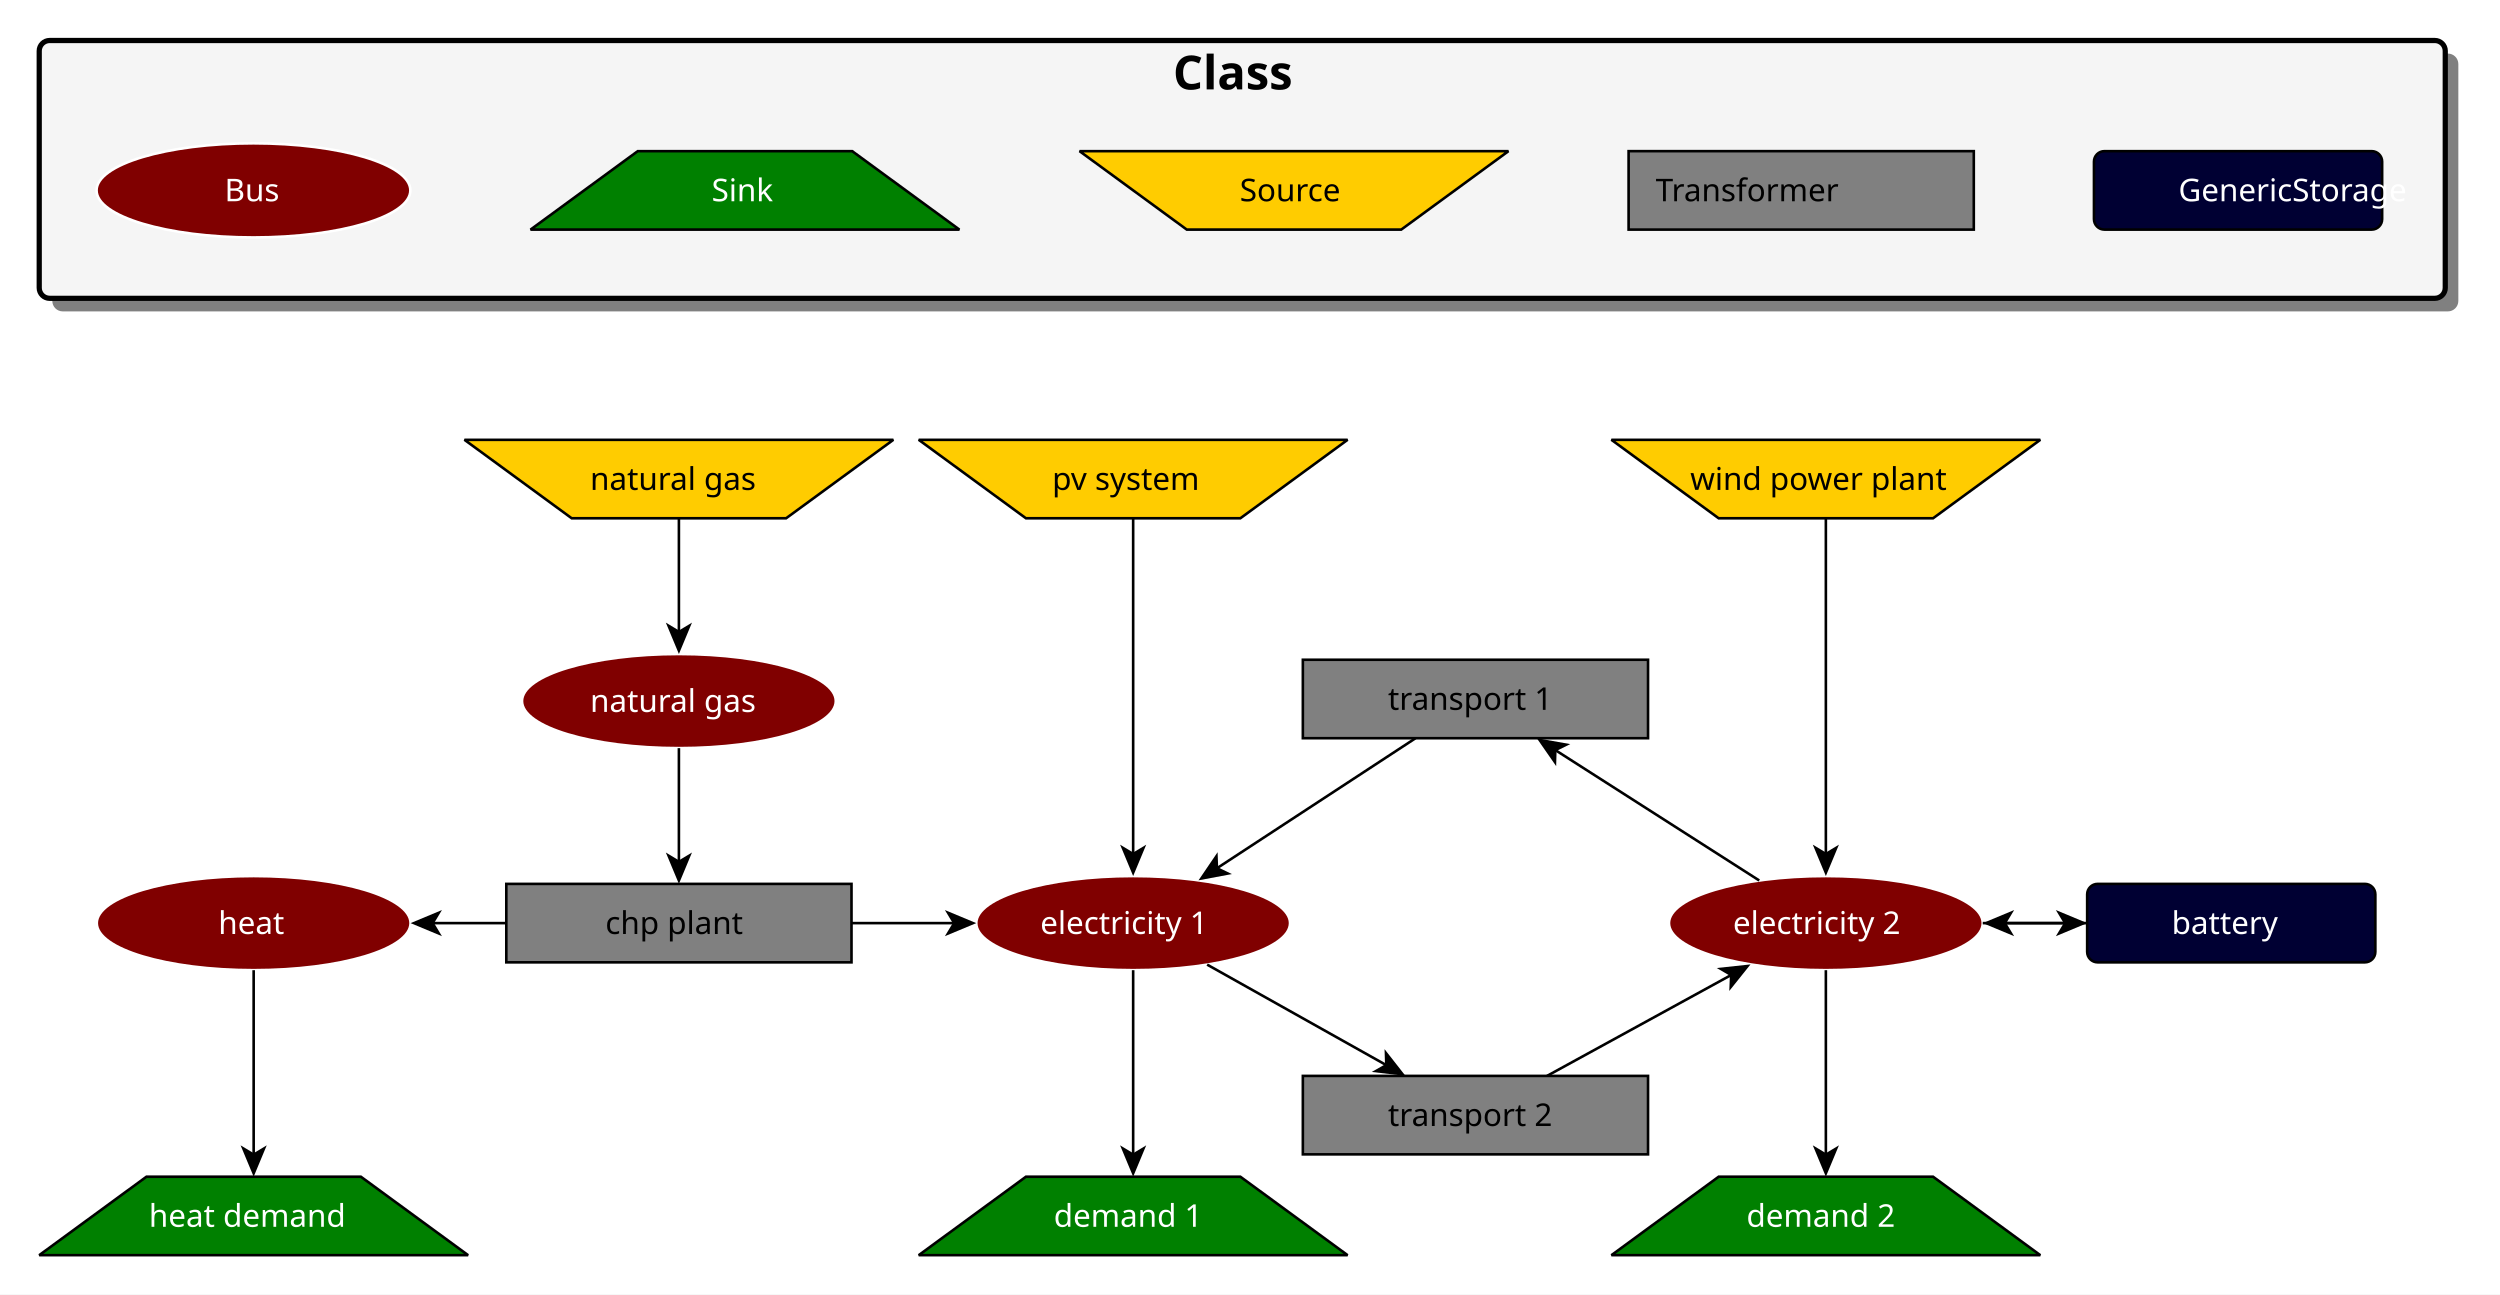
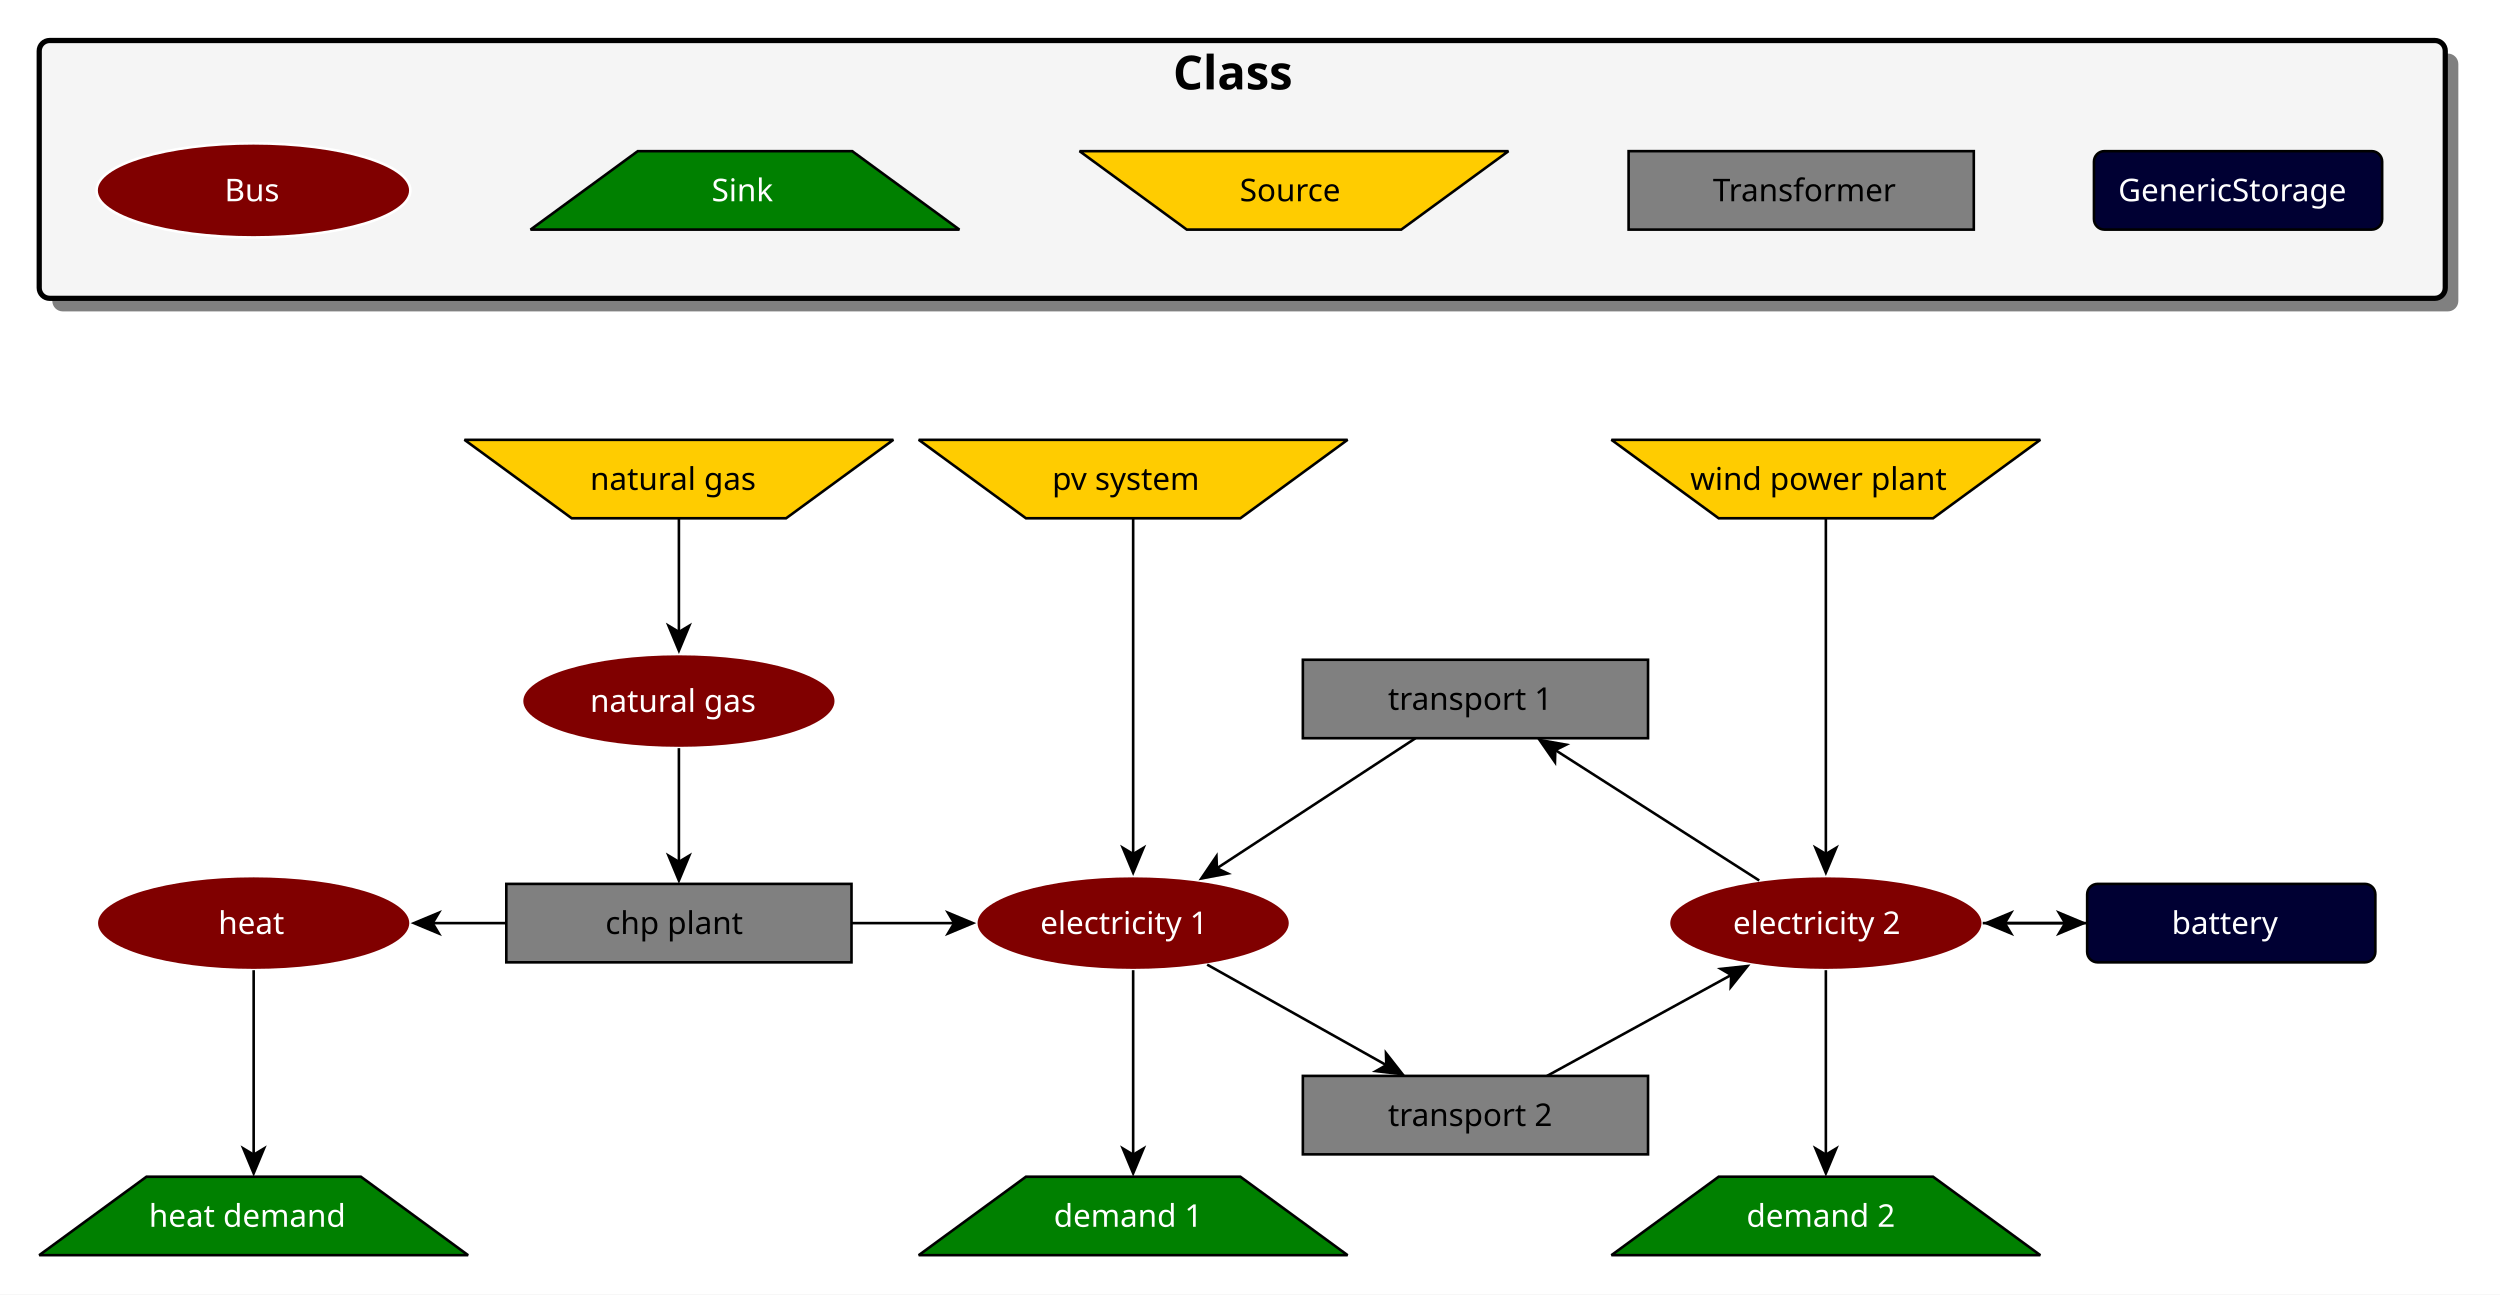
<svg xmlns="http://www.w3.org/2000/svg" fill-opacity="1" color-rendering="auto" color-interpolation="auto" text-rendering="auto" stroke="black" stroke-linecap="square" width="956" stroke-miterlimit="10" shape-rendering="auto" stroke-opacity="1" fill="black" stroke-dasharray="none" font-weight="normal" stroke-width="1" height="495" font-family="'Dialog'" font-style="normal" stroke-linejoin="miter" font-size="12px" stroke-dashoffset="0" image-rendering="auto">
  <defs id="genericDefs" />
  <g>
    <defs id="defs1">
      <clipPath clipPathUnits="userSpaceOnUse" id="clipPath1">
        <path d="M0 0 L956 0 L956 495 L0 495 L0 0 Z" />
      </clipPath>
      <clipPath clipPathUnits="userSpaceOnUse" id="clipPath2">
        <path d="M-185 287 L771 287 L771 782 L-185 782 L-185 287 Z" />
      </clipPath>
      <clipPath clipPathUnits="userSpaceOnUse" id="clipPath3">
        <path d="M-190 282 L766 282 L766 777 L-190 777 L-190 282 Z" />
      </clipPath>
    </defs>
    <g fill="white" text-rendering="geometricPrecision" shape-rendering="geometricPrecision" transform="translate(185,-287)" stroke="white">
      <rect x="-185" width="956" height="495" y="287" clip-path="url(#clipPath2)" stroke="none" />
    </g>
    <g fill="gray" text-rendering="geometricPrecision" shape-rendering="geometricPrecision" transform="matrix(1,0,0,1,185,-287) translate(5,5)" stroke="gray">
      <rect x="-170" y="302.483" clip-path="url(#clipPath3)" width="920.067" rx="4" ry="4" height="98.596" stroke="none" />
    </g>
    <g fill="rgb(245,245,245)" text-rendering="geometricPrecision" shape-rendering="geometricPrecision" transform="matrix(1,0,0,1,185,-287)" stroke="rgb(245,245,245)">
      <rect x="-170" y="302.483" clip-path="url(#clipPath2)" width="920.067" rx="4" ry="4" height="98.596" stroke="none" />
    </g>
    <g font-size="18px" stroke-linecap="butt" transform="matrix(1,0,0,1,185,-287)" text-rendering="geometricPrecision" font-family="sans-serif" shape-rendering="geometricPrecision" font-weight="bold" stroke-miterlimit="1.45">
      <text x="263.556" xml:space="preserve" y="321.191" clip-path="url(#clipPath2)" stroke="none">Class</text>
    </g>
    <g text-rendering="geometricPrecision" stroke-miterlimit="1.45" stroke-width="2" shape-rendering="geometricPrecision" transform="matrix(1,0,0,1,185,-287)" stroke-linecap="butt">
      <rect x="-170" y="302.483" clip-path="url(#clipPath2)" fill="none" width="920.067" rx="4" ry="4" height="98.596" />
    </g>
    <g fill="maroon" text-rendering="geometricPrecision" shape-rendering="geometricPrecision" transform="matrix(1,0,0,1,185,-287)" stroke="maroon">
      <ellipse rx="60" ry="18" clip-path="url(#clipPath2)" cx="248.319" cy="640" stroke="none" />
    </g>
    <g stroke-linecap="butt" transform="matrix(1,0,0,1,185,-287)" fill="white" text-rendering="geometricPrecision" font-family="sans-serif" shape-rendering="geometricPrecision" stroke="white" stroke-miterlimit="1.45">
      <text x="212.79" xml:space="preserve" y="644.154" clip-path="url(#clipPath2)" stroke="none">electricity 1</text>
      <ellipse rx="60" fill="none" ry="18" clip-path="url(#clipPath2)" cx="248.319" cy="640" />
    </g>
    <g fill="gray" text-rendering="geometricPrecision" shape-rendering="geometricPrecision" transform="matrix(1,0,0,1,185,-287)" stroke="gray">
      <rect x="8.613" width="132" height="30" y="625" clip-path="url(#clipPath2)" stroke="none" />
    </g>
    <g text-rendering="geometricPrecision" stroke-miterlimit="1.45" shape-rendering="geometricPrecision" font-family="sans-serif" transform="matrix(1,0,0,1,185,-287)" stroke-linecap="butt">
      <text x="46.488" xml:space="preserve" y="644.154" clip-path="url(#clipPath2)" stroke="none">chp plant</text>
      <rect fill="none" x="8.613" width="132" height="30" y="625" clip-path="url(#clipPath2)" />
    </g>
    <g fill="green" text-rendering="geometricPrecision" shape-rendering="geometricPrecision" transform="matrix(1,0,0,1,185,-287)" stroke="green">
      <path d="M166.319 766.98 L207.318 736.98 L289.318 736.98 L330.318 766.98 Z" fill-rule="evenodd" clip-path="url(#clipPath2)" stroke="none" />
    </g>
    <g stroke-linecap="butt" transform="matrix(1,0,0,1,185,-287)" fill="white" text-rendering="geometricPrecision" font-family="sans-serif" shape-rendering="geometricPrecision" stroke="white" stroke-miterlimit="1.45">
      <text x="217.961" xml:space="preserve" y="756.134" clip-path="url(#clipPath2)" stroke="none">demand 1</text>
      <path fill="none" d="M166.319 766.98 L207.318 736.98 L289.318 736.98 L330.318 766.98 Z" fill-rule="evenodd" clip-path="url(#clipPath2)" stroke="black" />
    </g>
    <g fill="maroon" text-rendering="geometricPrecision" shape-rendering="geometricPrecision" transform="matrix(1,0,0,1,185,-287)" stroke="maroon">
      <ellipse rx="60" ry="18" clip-path="url(#clipPath2)" cx="74.613" cy="555.092" stroke="none" />
    </g>
    <g stroke-linecap="butt" transform="matrix(1,0,0,1,185,-287)" fill="white" text-rendering="geometricPrecision" font-family="sans-serif" shape-rendering="geometricPrecision" stroke="white" stroke-miterlimit="1.45">
      <text x="40.649" xml:space="preserve" y="559.246" clip-path="url(#clipPath2)" stroke="none">natural gas</text>
      <ellipse rx="60" fill="none" ry="18" clip-path="url(#clipPath2)" cx="74.613" cy="555.092" />
    </g>
    <g fill="rgb(255,204,0)" text-rendering="geometricPrecision" shape-rendering="geometricPrecision" transform="matrix(1,0,0,1,185,-287)" stroke="rgb(255,204,0)">
      <path d="M-7.387 455.184 L156.613 455.184 L115.613 485.184 L33.613 485.184 Z" fill-rule="evenodd" clip-path="url(#clipPath2)" stroke="none" />
    </g>
    <g text-rendering="geometricPrecision" stroke-miterlimit="1.45" shape-rendering="geometricPrecision" font-family="sans-serif" transform="matrix(1,0,0,1,185,-287)" stroke-linecap="butt">
      <text x="40.649" xml:space="preserve" y="474.339" clip-path="url(#clipPath2)" stroke="none">natural gas</text>
      <path fill="none" d="M-7.387 455.184 L156.613 455.184 L115.613 485.184 L33.613 485.184 Z" clip-path="url(#clipPath2)" fill-rule="evenodd" />
    </g>
    <g fill="rgb(255,204,0)" text-rendering="geometricPrecision" shape-rendering="geometricPrecision" transform="matrix(1,0,0,1,185,-287)" stroke="rgb(255,204,0)">
      <path d="M166.319 455.185 L330.319 455.185 L289.319 485.184 L207.319 485.184 Z" fill-rule="evenodd" clip-path="url(#clipPath2)" stroke="none" />
    </g>
    <g text-rendering="geometricPrecision" stroke-miterlimit="1.45" shape-rendering="geometricPrecision" font-family="sans-serif" transform="matrix(1,0,0,1,185,-287)" stroke-linecap="butt">
      <text x="217.361" xml:space="preserve" y="474.339" clip-path="url(#clipPath2)" stroke="none">pv system</text>
      <path fill="none" d="M166.319 455.185 L330.319 455.185 L289.319 485.184 L207.319 485.184 Z" clip-path="url(#clipPath2)" fill-rule="evenodd" />
    </g>
    <g fill="rgb(255,204,0)" text-rendering="geometricPrecision" shape-rendering="geometricPrecision" transform="matrix(1,0,0,1,185,-287)" stroke="rgb(255,204,0)">
      <path d="M431.208 455.185 L595.208 455.185 L554.209 485.185 L472.208 485.185 Z" fill-rule="evenodd" clip-path="url(#clipPath2)" stroke="none" />
    </g>
    <g text-rendering="geometricPrecision" stroke-miterlimit="1.45" shape-rendering="geometricPrecision" font-family="sans-serif" transform="matrix(1,0,0,1,185,-287)" stroke-linecap="butt">
      <text x="461.356" xml:space="preserve" y="474.339" clip-path="url(#clipPath2)" stroke="none">wind power plant</text>
      <path fill="none" d="M431.208 455.185 L595.208 455.185 L554.209 485.185 L472.208 485.185 Z" clip-path="url(#clipPath2)" fill-rule="evenodd" />
    </g>
    <g fill="maroon" text-rendering="geometricPrecision" shape-rendering="geometricPrecision" transform="matrix(1,0,0,1,185,-287)" stroke="maroon">
      <ellipse rx="60" ry="18" clip-path="url(#clipPath2)" cx="513.209" cy="640" stroke="none" />
    </g>
    <g stroke-linecap="butt" transform="matrix(1,0,0,1,185,-287)" fill="white" text-rendering="geometricPrecision" font-family="sans-serif" shape-rendering="geometricPrecision" stroke="white" stroke-miterlimit="1.45">
      <text x="477.68" xml:space="preserve" y="644.154" clip-path="url(#clipPath2)" stroke="none">electricity 2</text>
      <ellipse rx="60" fill="none" ry="18" clip-path="url(#clipPath2)" cx="513.209" cy="640" />
    </g>
    <g fill="green" text-rendering="geometricPrecision" shape-rendering="geometricPrecision" transform="matrix(1,0,0,1,185,-287)" stroke="green">
      <path d="M431.209 766.979 L472.209 736.979 L554.209 736.979 L595.209 766.979 Z" fill-rule="evenodd" clip-path="url(#clipPath2)" stroke="none" />
    </g>
    <g stroke-linecap="butt" transform="matrix(1,0,0,1,185,-287)" fill="white" text-rendering="geometricPrecision" font-family="sans-serif" shape-rendering="geometricPrecision" stroke="white" stroke-miterlimit="1.45">
      <text x="482.851" xml:space="preserve" y="756.134" clip-path="url(#clipPath2)" stroke="none">demand 2</text>
      <path fill="none" d="M431.209 766.979 L472.209 736.979 L554.209 736.979 L595.209 766.979 Z" fill-rule="evenodd" clip-path="url(#clipPath2)" stroke="black" />
    </g>
    <g fill="gray" text-rendering="geometricPrecision" shape-rendering="geometricPrecision" transform="matrix(1,0,0,1,185,-287)" stroke="gray">
      <rect x="313.209" width="132" height="30" y="539.29" clip-path="url(#clipPath2)" stroke="none" />
    </g>
    <g text-rendering="geometricPrecision" stroke-miterlimit="1.45" shape-rendering="geometricPrecision" font-family="sans-serif" transform="matrix(1,0,0,1,185,-287)" stroke-linecap="butt">
      <text x="345.76" xml:space="preserve" y="558.444" clip-path="url(#clipPath2)" stroke="none">transport 1</text>
      <rect fill="none" x="313.209" width="132" height="30" y="539.29" clip-path="url(#clipPath2)" />
    </g>
    <g fill="gray" text-rendering="geometricPrecision" shape-rendering="geometricPrecision" transform="matrix(1,0,0,1,185,-287)" stroke="gray">
      <rect x="313.209" width="132" height="30" y="698.425" clip-path="url(#clipPath2)" stroke="none" />
    </g>
    <g text-rendering="geometricPrecision" stroke-miterlimit="1.45" shape-rendering="geometricPrecision" font-family="sans-serif" transform="matrix(1,0,0,1,185,-287)" stroke-linecap="butt">
      <text x="345.76" xml:space="preserve" y="717.579" clip-path="url(#clipPath2)" stroke="none">transport 2</text>
      <rect fill="none" x="313.209" width="132" height="30" y="698.425" clip-path="url(#clipPath2)" />
    </g>
    <g fill="rgb(0,0,51)" text-rendering="geometricPrecision" shape-rendering="geometricPrecision" transform="matrix(1,0,0,1,185,-287)" stroke="rgb(0,0,51)">
      <rect x="613.131" y="625" clip-path="url(#clipPath2)" width="110.202" rx="4" ry="4" height="30" stroke="none" />
    </g>
    <g text-rendering="geometricPrecision" stroke-miterlimit="1.45" shape-rendering="geometricPrecision" transform="matrix(1,0,0,1,185,-287)" stroke-linecap="butt">
      <rect x="613.131" y="625" clip-path="url(#clipPath2)" fill="none" width="110.202" rx="4" ry="4" height="30" />
      <text x="645.439" y="644.154" clip-path="url(#clipPath2)" fill="white" font-family="sans-serif" stroke="none" xml:space="preserve">battery</text>
    </g>
    <g fill="maroon" text-rendering="geometricPrecision" shape-rendering="geometricPrecision" transform="matrix(1,0,0,1,185,-287)" stroke="maroon">
      <ellipse rx="60" ry="18" clip-path="url(#clipPath2)" cx="-88" cy="640" stroke="none" />
    </g>
    <g stroke-linecap="butt" transform="matrix(1,0,0,1,185,-287)" fill="white" text-rendering="geometricPrecision" font-family="sans-serif" shape-rendering="geometricPrecision" stroke="white" stroke-miterlimit="1.45">
      <text x="-101.523" xml:space="preserve" y="644.154" clip-path="url(#clipPath2)" stroke="none">heat</text>
      <ellipse rx="60" fill="none" ry="18" clip-path="url(#clipPath2)" cx="-88" cy="640" />
    </g>
    <g fill="green" text-rendering="geometricPrecision" shape-rendering="geometricPrecision" transform="matrix(1,0,0,1,185,-287)" stroke="green">
      <path d="M-170 766.98 L-129 736.98 L-47 736.98 L-6 766.98 Z" fill-rule="evenodd" clip-path="url(#clipPath2)" stroke="none" />
    </g>
    <g stroke-linecap="butt" transform="matrix(1,0,0,1,185,-287)" fill="white" text-rendering="geometricPrecision" font-family="sans-serif" shape-rendering="geometricPrecision" stroke="white" stroke-miterlimit="1.45">
      <text x="-128.064" xml:space="preserve" y="756.134" clip-path="url(#clipPath2)" stroke="none">heat demand</text>
      <path fill="none" d="M-170 766.98 L-129 736.98 L-47 736.98 L-6 766.98 Z" fill-rule="evenodd" clip-path="url(#clipPath2)" stroke="black" />
    </g>
    <g fill="maroon" text-rendering="geometricPrecision" shape-rendering="geometricPrecision" transform="matrix(1,0,0,1,185,-287)" stroke="maroon">
      <ellipse rx="60" ry="18" clip-path="url(#clipPath2)" cx="-88.078" cy="359.801" stroke="none" />
    </g>
    <g stroke-linecap="butt" transform="matrix(1,0,0,1,185,-287)" fill="white" text-rendering="geometricPrecision" font-family="sans-serif" shape-rendering="geometricPrecision" stroke="white" stroke-miterlimit="1.45">
      <text x="-99.123" xml:space="preserve" y="363.955" clip-path="url(#clipPath2)" stroke="none">Bus</text>
      <ellipse rx="60" fill="none" ry="18" clip-path="url(#clipPath2)" cx="-88.078" cy="359.801" />
    </g>
    <g fill="rgb(255,204,0)" text-rendering="geometricPrecision" shape-rendering="geometricPrecision" transform="matrix(1,0,0,1,185,-287)" stroke="rgb(255,204,0)">
      <path d="M227.826 344.801 L391.826 344.801 L350.826 374.801 L268.826 374.801 Z" fill-rule="evenodd" clip-path="url(#clipPath2)" stroke="none" />
    </g>
    <g text-rendering="geometricPrecision" stroke-miterlimit="1.45" shape-rendering="geometricPrecision" font-family="sans-serif" transform="matrix(1,0,0,1,185,-287)" stroke-linecap="butt">
      <text x="289.087" xml:space="preserve" y="363.955" clip-path="url(#clipPath2)" stroke="none">Source</text>
      <path fill="none" d="M227.826 344.801 L391.826 344.801 L350.826 374.801 L268.826 374.801 Z" clip-path="url(#clipPath2)" fill-rule="evenodd" />
    </g>
    <g fill="gray" text-rendering="geometricPrecision" shape-rendering="geometricPrecision" transform="matrix(1,0,0,1,185,-287)" stroke="gray">
      <rect x="437.778" width="132" height="30" y="344.801" clip-path="url(#clipPath2)" stroke="none" />
    </g>
    <g text-rendering="geometricPrecision" stroke-miterlimit="1.45" shape-rendering="geometricPrecision" font-family="sans-serif" transform="matrix(1,0,0,1,185,-287)" stroke-linecap="butt">
-       <text x="448.14" xml:space="preserve" y="363.955" clip-path="url(#clipPath2)" stroke="none">Transformer</text>
+       <text x="470" xml:space="preserve" y="363.955" clip-path="url(#clipPath2)" stroke="none">Transformer</text>
      <rect fill="none" x="437.778" width="132" height="30" y="344.801" clip-path="url(#clipPath2)" />
    </g>
    <g fill="rgb(0,0,51)" text-rendering="geometricPrecision" shape-rendering="geometricPrecision" transform="matrix(1,0,0,1,185,-287)" stroke="rgb(0,0,51)">
      <rect x="615.73" y="344.801" clip-path="url(#clipPath2)" width="110.202" rx="4" ry="4" height="30" stroke="none" />
    </g>
    <g text-rendering="geometricPrecision" stroke-miterlimit="1.45" shape-rendering="geometricPrecision" transform="matrix(1,0,0,1,185,-287)" stroke-linecap="butt">
      <rect x="615.73" y="344.801" clip-path="url(#clipPath2)" fill="none" width="110.202" rx="4" ry="4" height="30" />
-       <text x="648.038" y="363.955" clip-path="url(#clipPath2)" fill="white" font-family="sans-serif" stroke="none" xml:space="preserve">GenericStorage</text>
+       <text x="625" y="363.955" clip-path="url(#clipPath2)" fill="white" font-family="sans-serif" stroke="none" xml:space="preserve">GenericStorage</text>
    </g>
    <g fill="green" text-rendering="geometricPrecision" shape-rendering="geometricPrecision" transform="matrix(1,0,0,1,185,-287)" stroke="green">
      <path d="M17.874 374.801 L58.874 344.801 L140.874 344.801 L181.874 374.801 Z" fill-rule="evenodd" clip-path="url(#clipPath2)" stroke="none" />
    </g>
    <g stroke-linecap="butt" transform="matrix(1,0,0,1,185,-287)" fill="white" text-rendering="geometricPrecision" font-family="sans-serif" shape-rendering="geometricPrecision" stroke="white" stroke-miterlimit="1.45">
      <text x="87.121" xml:space="preserve" y="363.955" clip-path="url(#clipPath2)" stroke="none">Sink</text>
      <path fill="none" d="M17.874 374.801 L58.874 344.801 L140.874 344.801 L181.874 374.801 Z" fill-rule="evenodd" clip-path="url(#clipPath2)" stroke="black" />
      <path fill="none" d="M140.613 640 L180.319 640" clip-path="url(#clipPath2)" stroke="black" />
      <path fill="black" d="M188.319 640 L176.319 635 L179.319 640 L176.319 645 Z" clip-path="url(#clipPath2)" stroke="none" />
      <path fill="none" d="M248.319 658 L248.319 728.974" clip-path="url(#clipPath2)" stroke="black" />
      <path fill="black" d="M248.319 736.974 L253.319 724.974 L248.319 727.974 L243.319 724.974 Z" clip-path="url(#clipPath2)" stroke="none" />
      <path fill="none" d="M74.613 573.092 L74.613 617" clip-path="url(#clipPath2)" stroke="black" />
      <path fill="black" d="M74.613 625 L79.613 613 L74.613 616 L69.613 613 Z" clip-path="url(#clipPath2)" stroke="none" />
      <path fill="none" d="M74.613 485.151 L74.613 529.092" clip-path="url(#clipPath2)" stroke="black" />
      <path fill="black" d="M74.613 537.092 L79.613 525.092 L74.613 528.092 L69.613 525.092 Z" clip-path="url(#clipPath2)" stroke="none" />
      <path fill="none" d="M248.319 485.151 L248.319 614" clip-path="url(#clipPath2)" stroke="black" />
      <path fill="black" d="M248.319 622 L253.319 610 L248.319 613 L243.319 610 Z" clip-path="url(#clipPath2)" stroke="none" />
      <path fill="none" d="M513.209 485.151 L513.209 614" clip-path="url(#clipPath2)" stroke="black" />
      <path fill="black" d="M513.209 622 L518.209 610 L513.209 613 L508.209 610 Z" clip-path="url(#clipPath2)" stroke="none" />
      <path fill="none" d="M513.209 658 L513.209 728.974" clip-path="url(#clipPath2)" stroke="black" />
      <path fill="black" d="M513.209 736.974 L518.209 724.974 L513.209 727.974 L508.209 724.974 Z" clip-path="url(#clipPath2)" stroke="none" />
      <path fill="none" d="M487.731 623.703 L409.399 573.601" clip-path="url(#clipPath2)" stroke="black" />
      <path fill="black" d="M402.66 569.29 L410.075 579.968 L410.242 574.14 L415.463 571.544 Z" clip-path="url(#clipPath2)" stroke="none" />
      <path fill="none" d="M356.302 569.29 L280.002 619.253" clip-path="url(#clipPath2)" stroke="black" />
      <path fill="black" d="M273.309 623.636 L286.087 621.245 L280.838 618.705 L280.609 612.879 Z" clip-path="url(#clipPath2)" stroke="none" />
      <path fill="none" d="M276.614 655.873 L345.492 694.511" clip-path="url(#clipPath2)" stroke="black" />
      <path fill="black" d="M352.469 698.425 L344.45 688.193 L344.62 694.022 L339.557 696.915 Z" clip-path="url(#clipPath2)" stroke="none" />
      <path fill="none" d="M406.584 698.425 L477.379 659.633" clip-path="url(#clipPath2)" stroke="black" />
      <path fill="black" d="M484.395 655.788 L471.468 657.17 L476.502 660.113 L476.274 665.94 Z" clip-path="url(#clipPath2)" stroke="none" />
      <path fill="none" d="M573.209 640 L605.157 640" clip-path="url(#clipPath2)" stroke="black" />
      <path fill="black" d="M613.157 640 L601.157 635 L604.157 640 L601.157 645 Z" clip-path="url(#clipPath2)" stroke="none" />
      <path fill="none" d="M613.164 640 L581.209 640" clip-path="url(#clipPath2)" stroke="black" />
      <path fill="black" d="M573.209 640 L585.209 645 L582.209 640 L585.209 635 Z" clip-path="url(#clipPath2)" stroke="none" />
      <path fill="none" d="M8.613 640 L-20 640" clip-path="url(#clipPath2)" stroke="black" />
      <path fill="black" d="M-28 640 L-16 645 L-19 640 L-16 635 Z" clip-path="url(#clipPath2)" stroke="none" />
      <path fill="none" d="M-88 658 L-88 728.974" clip-path="url(#clipPath2)" stroke="black" />
      <path fill="black" d="M-88 736.974 L-83 724.974 L-88 727.974 L-93 724.974 Z" clip-path="url(#clipPath2)" stroke="none" />
    </g>
  </g>
</svg>
